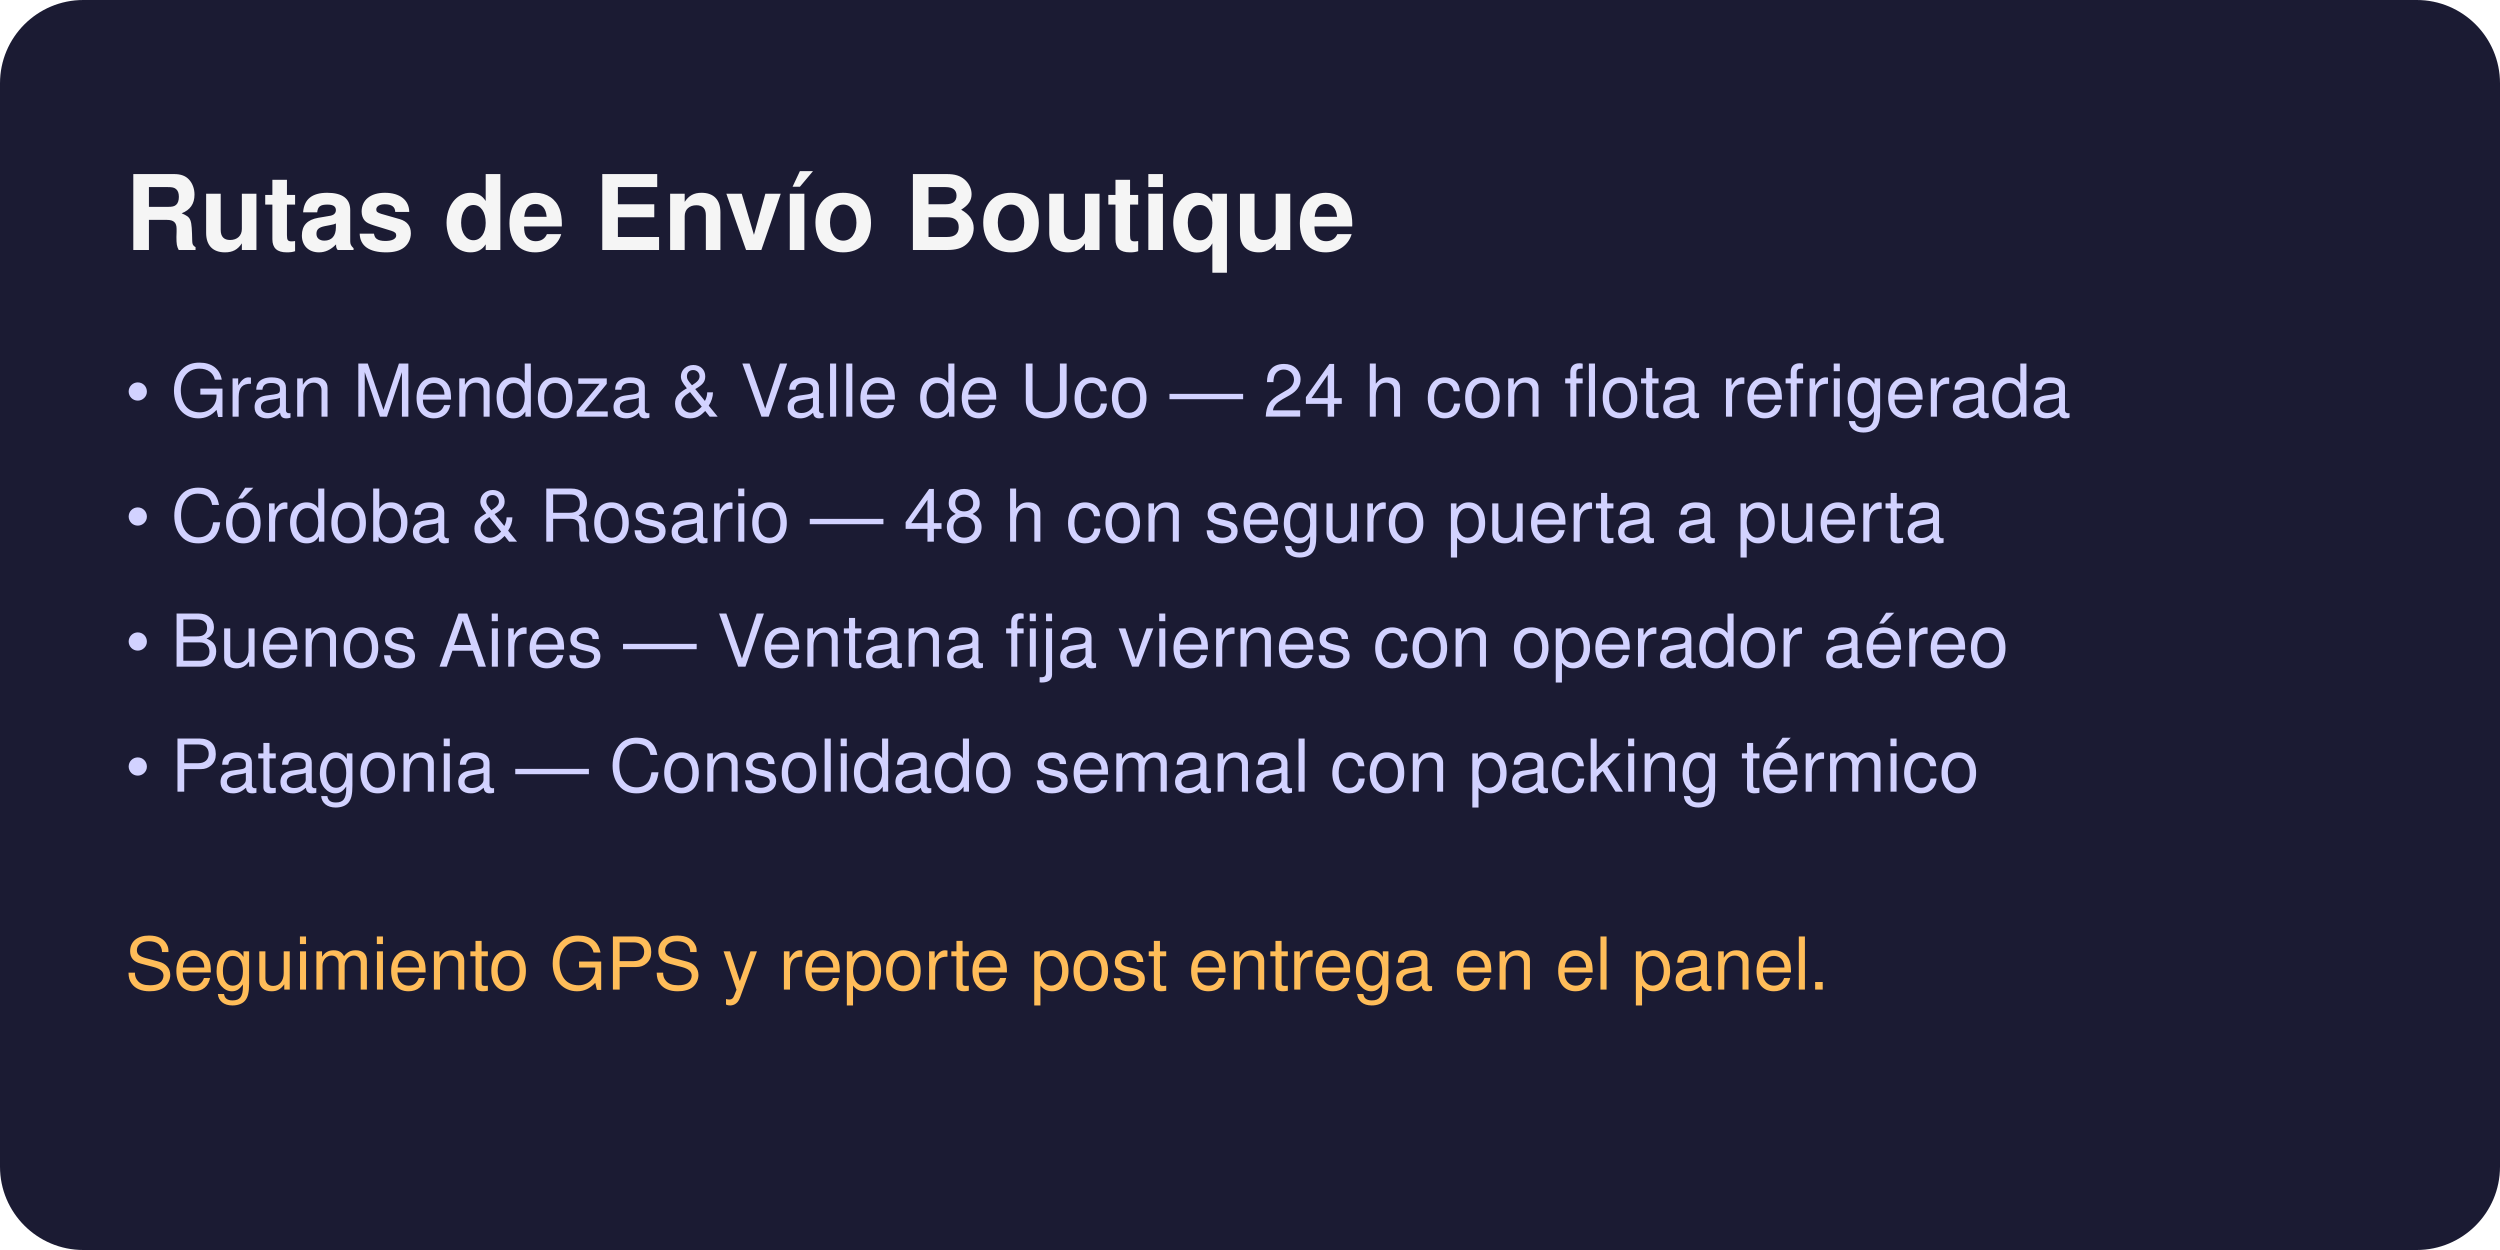
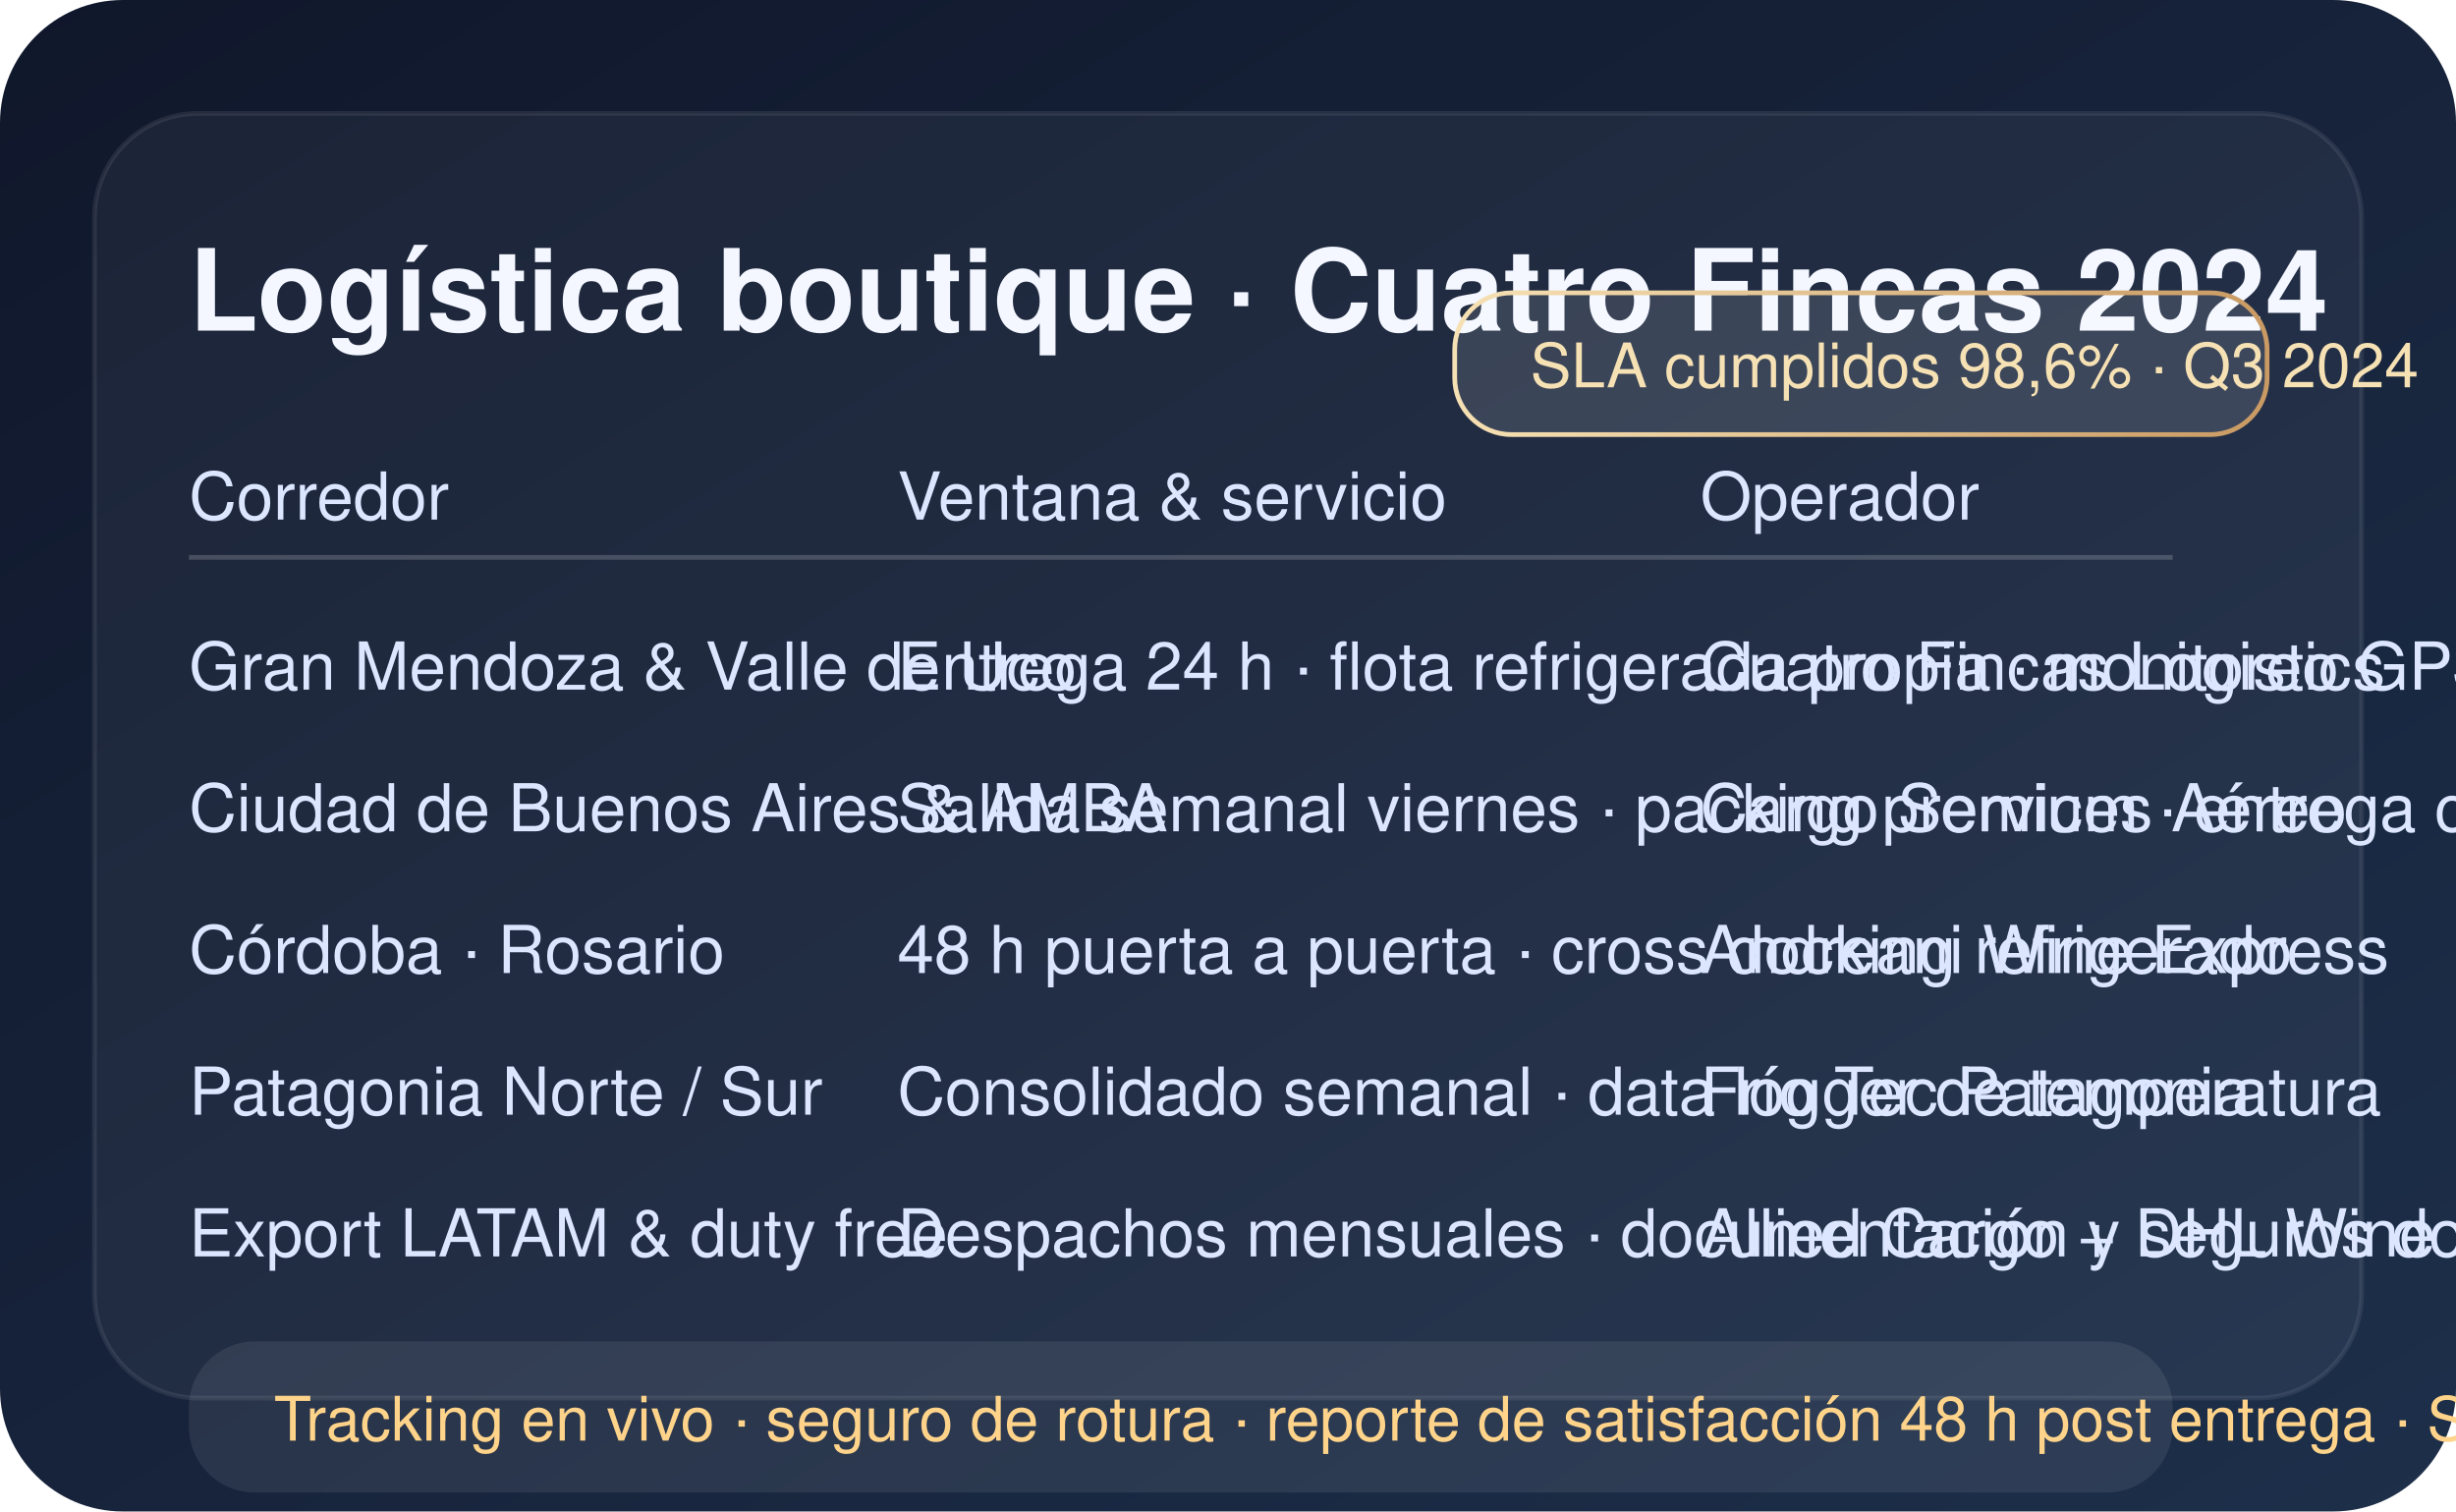
- <svg xmlns="http://www.w3.org/2000/svg" width="480" height="240" viewBox="0 0 480 240">
-   <rect width="480" height="240" fill="#1b1b33" rx="16" />
-   <text x="24" y="48" fill="#f5f5f5" font-family="Helvetica, Arial, sans-serif" font-size="20" font-weight="bold">
-     Rutas de Envío Boutique
-   </text>
-   <text x="24" y="80" fill="#d2d2ff" font-family="Helvetica, Arial, sans-serif" font-size="14">
-     • Gran Mendoza &amp; Valle de Uco — 24 h con flota refrigerada
-   </text>
-   <text x="24" y="104" fill="#d2d2ff" font-family="Helvetica, Arial, sans-serif" font-size="14">
-     • Córdoba &amp; Rosario — 48 h con seguro puerta a puerta
-   </text>
-   <text x="24" y="128" fill="#d2d2ff" font-family="Helvetica, Arial, sans-serif" font-size="14">
-     • Buenos Aires — Ventana fija viernes con operador aéreo
-   </text>
-   <text x="24" y="152" fill="#d2d2ff" font-family="Helvetica, Arial, sans-serif" font-size="14">
-     • Patagonia — Consolidado semanal con packing térmico
-   </text>
-   <text x="24" y="190" fill="#ffbd59" font-family="Helvetica, Arial, sans-serif" font-size="14">
-     Seguimiento GPS y reporte post entrega en el panel.
-   </text>
+ <svg xmlns="http://www.w3.org/2000/svg" viewBox="0 0 520 320" width="520" height="320">
+   <defs>
+     <linearGradient id="bg" x1="0" y1="0" x2="1" y2="1">
+       <stop offset="0%" stop-color="#10172b" />
+       <stop offset="100%" stop-color="#1d2f4a" />
+     </linearGradient>
+     <linearGradient id="accent" x1="0" y1="0" x2="1" y2="0">
+       <stop offset="0%" stop-color="#f6e1b4" />
+       <stop offset="100%" stop-color="#c99a63" />
+     </linearGradient>
+   </defs>
+   <rect width="520" height="320" rx="26" fill="url(#bg)" />
+   <rect x="20" y="24" width="480" height="272" rx="22" fill="rgba(255,255,255,0.05)" stroke="rgba(255,255,255,0.08)" stroke-width="1" />
+   <text x="40" y="70" fill="#f4f7ff" font-family="Helvetica, Arial, sans-serif" font-size="24" font-weight="bold">Logística boutique · Cuatro Fincas 2024</text>
+   <g font-family="Helvetica, Arial, sans-serif" font-size="14" fill="#dce6ff">
+     <text x="40" y="110">Corredor</text>
+     <text x="190" y="110">Ventana &amp; servicio</text>
+     <text x="360" y="110">Operador</text>
+     <line x1="40" y1="118" x2="460" y2="118" stroke="rgba(255,255,255,0.18)" stroke-width="1" />
+     <text x="40" y="146">Gran Mendoza &amp; Valle de Uco</text>
+     <text x="190" y="146">Entrega 24 h · flota refrigerada propia · monitoreo GPS</text>
+     <text x="360" y="146">Cuatro Fincas Logistics</text>
+     <text x="40" y="176">Ciudad de Buenos Aires &amp; AMBA</text>
+     <text x="190" y="176">Salida semanal viernes · packing premium · entrega con cita</text>
+     <text x="360" y="176">Cargo Services Aéreo</text>
+     <text x="40" y="206">Córdoba · Rosario</text>
+     <text x="190" y="206">48 h puerta a puerta · cross docking refrigerado</text>
+     <text x="360" y="206">Andreani Wine Express</text>
+     <text x="40" y="236">Patagonia Norte / Sur</text>
+     <text x="190" y="236">Consolidado semanal · data logger de temperatura</text>
+     <text x="360" y="236">Frío Tec Patagonia</text>
+     <text x="40" y="266">Export LATAM &amp; duty free</text>
+     <text x="190" y="266">Despachos mensuales · documentación y seguros door to door</text>
+     <text x="360" y="266">Allied Cargo + DHL Wine</text>
+   </g>
+   <g transform="translate(40,284)">
+     <rect width="420" height="32" rx="14" fill="rgba(255,255,255,0.08)" />
+     <text x="18" y="21" fill="#ffd48a" font-family="Helvetica, Arial, sans-serif" font-size="13">Tracking en vivo · seguro de rotura · reporte de satisfacción 48 h post entrega · SOP frío 2-20 °C</text>
+   </g>
+   <g transform="translate(308,62)">
+     <rect width="172" height="30" rx="12" fill="rgba(255,255,255,0.12)" stroke="url(#accent)" stroke-width="1" />
+     <text x="16" y="20" fill="#f6e1b4" font-family="Helvetica, Arial, sans-serif" font-size="13">SLA cumplidos 98,6% · Q3 2024</text>
+   </g>
</svg>
